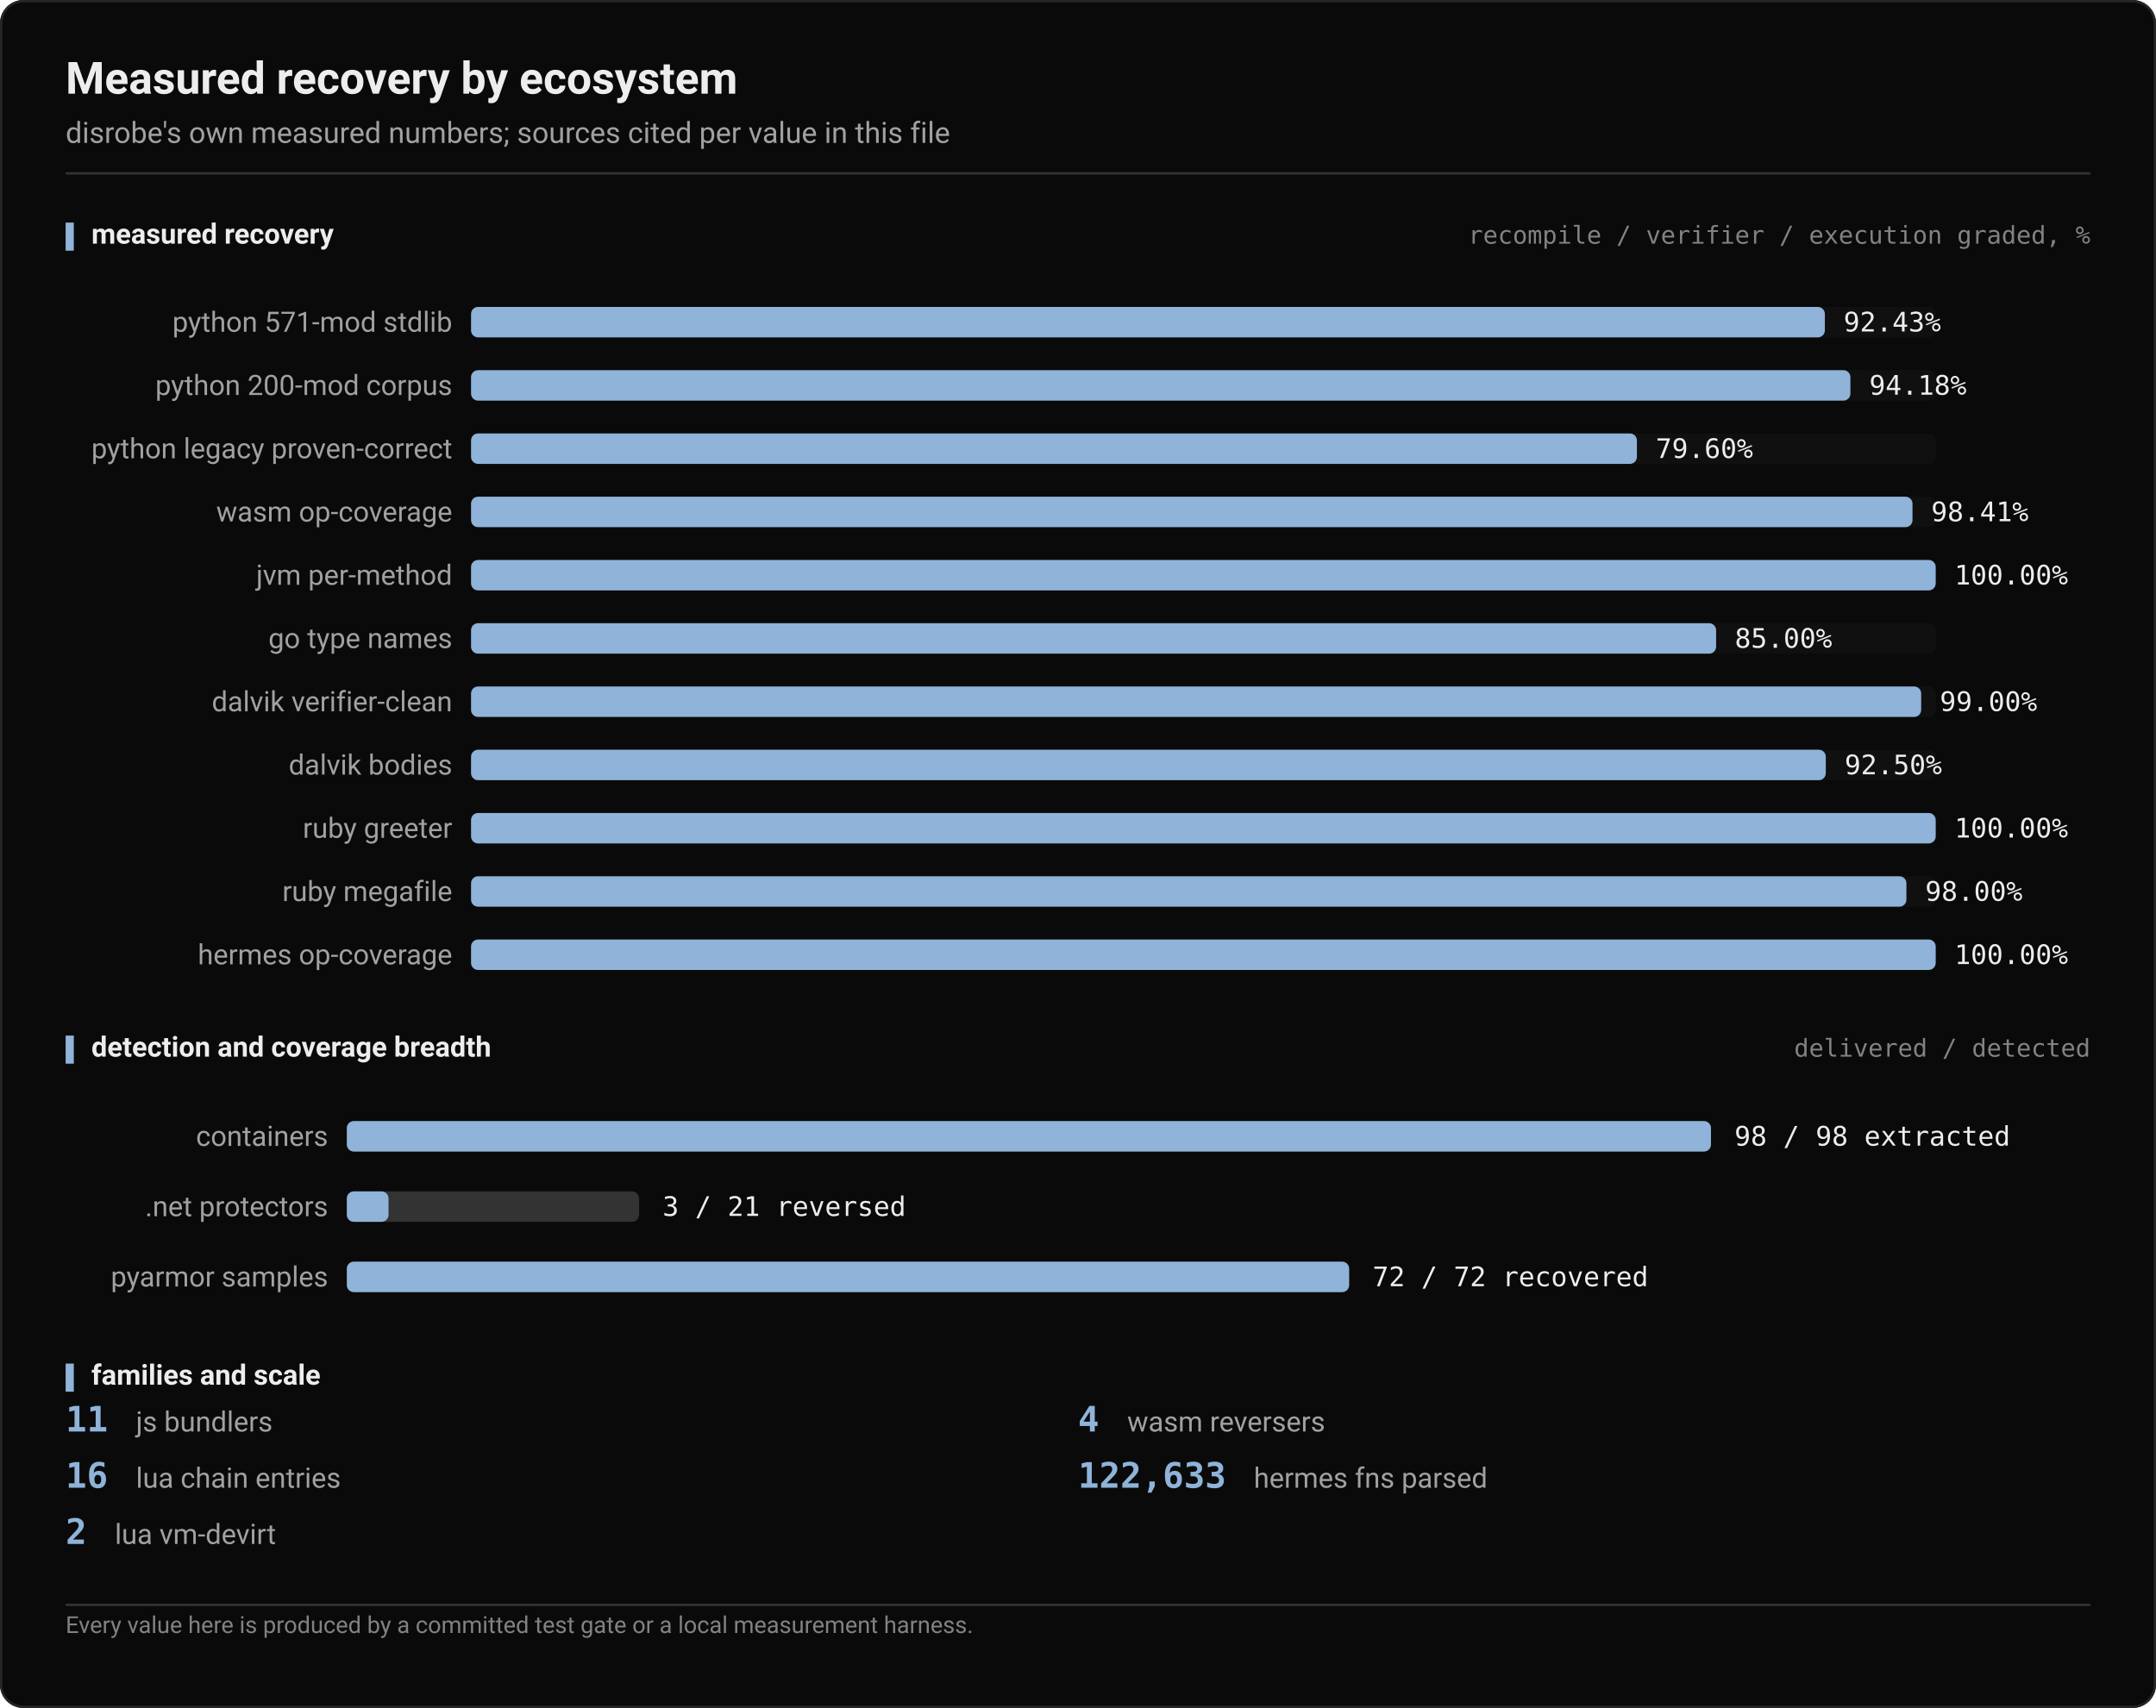
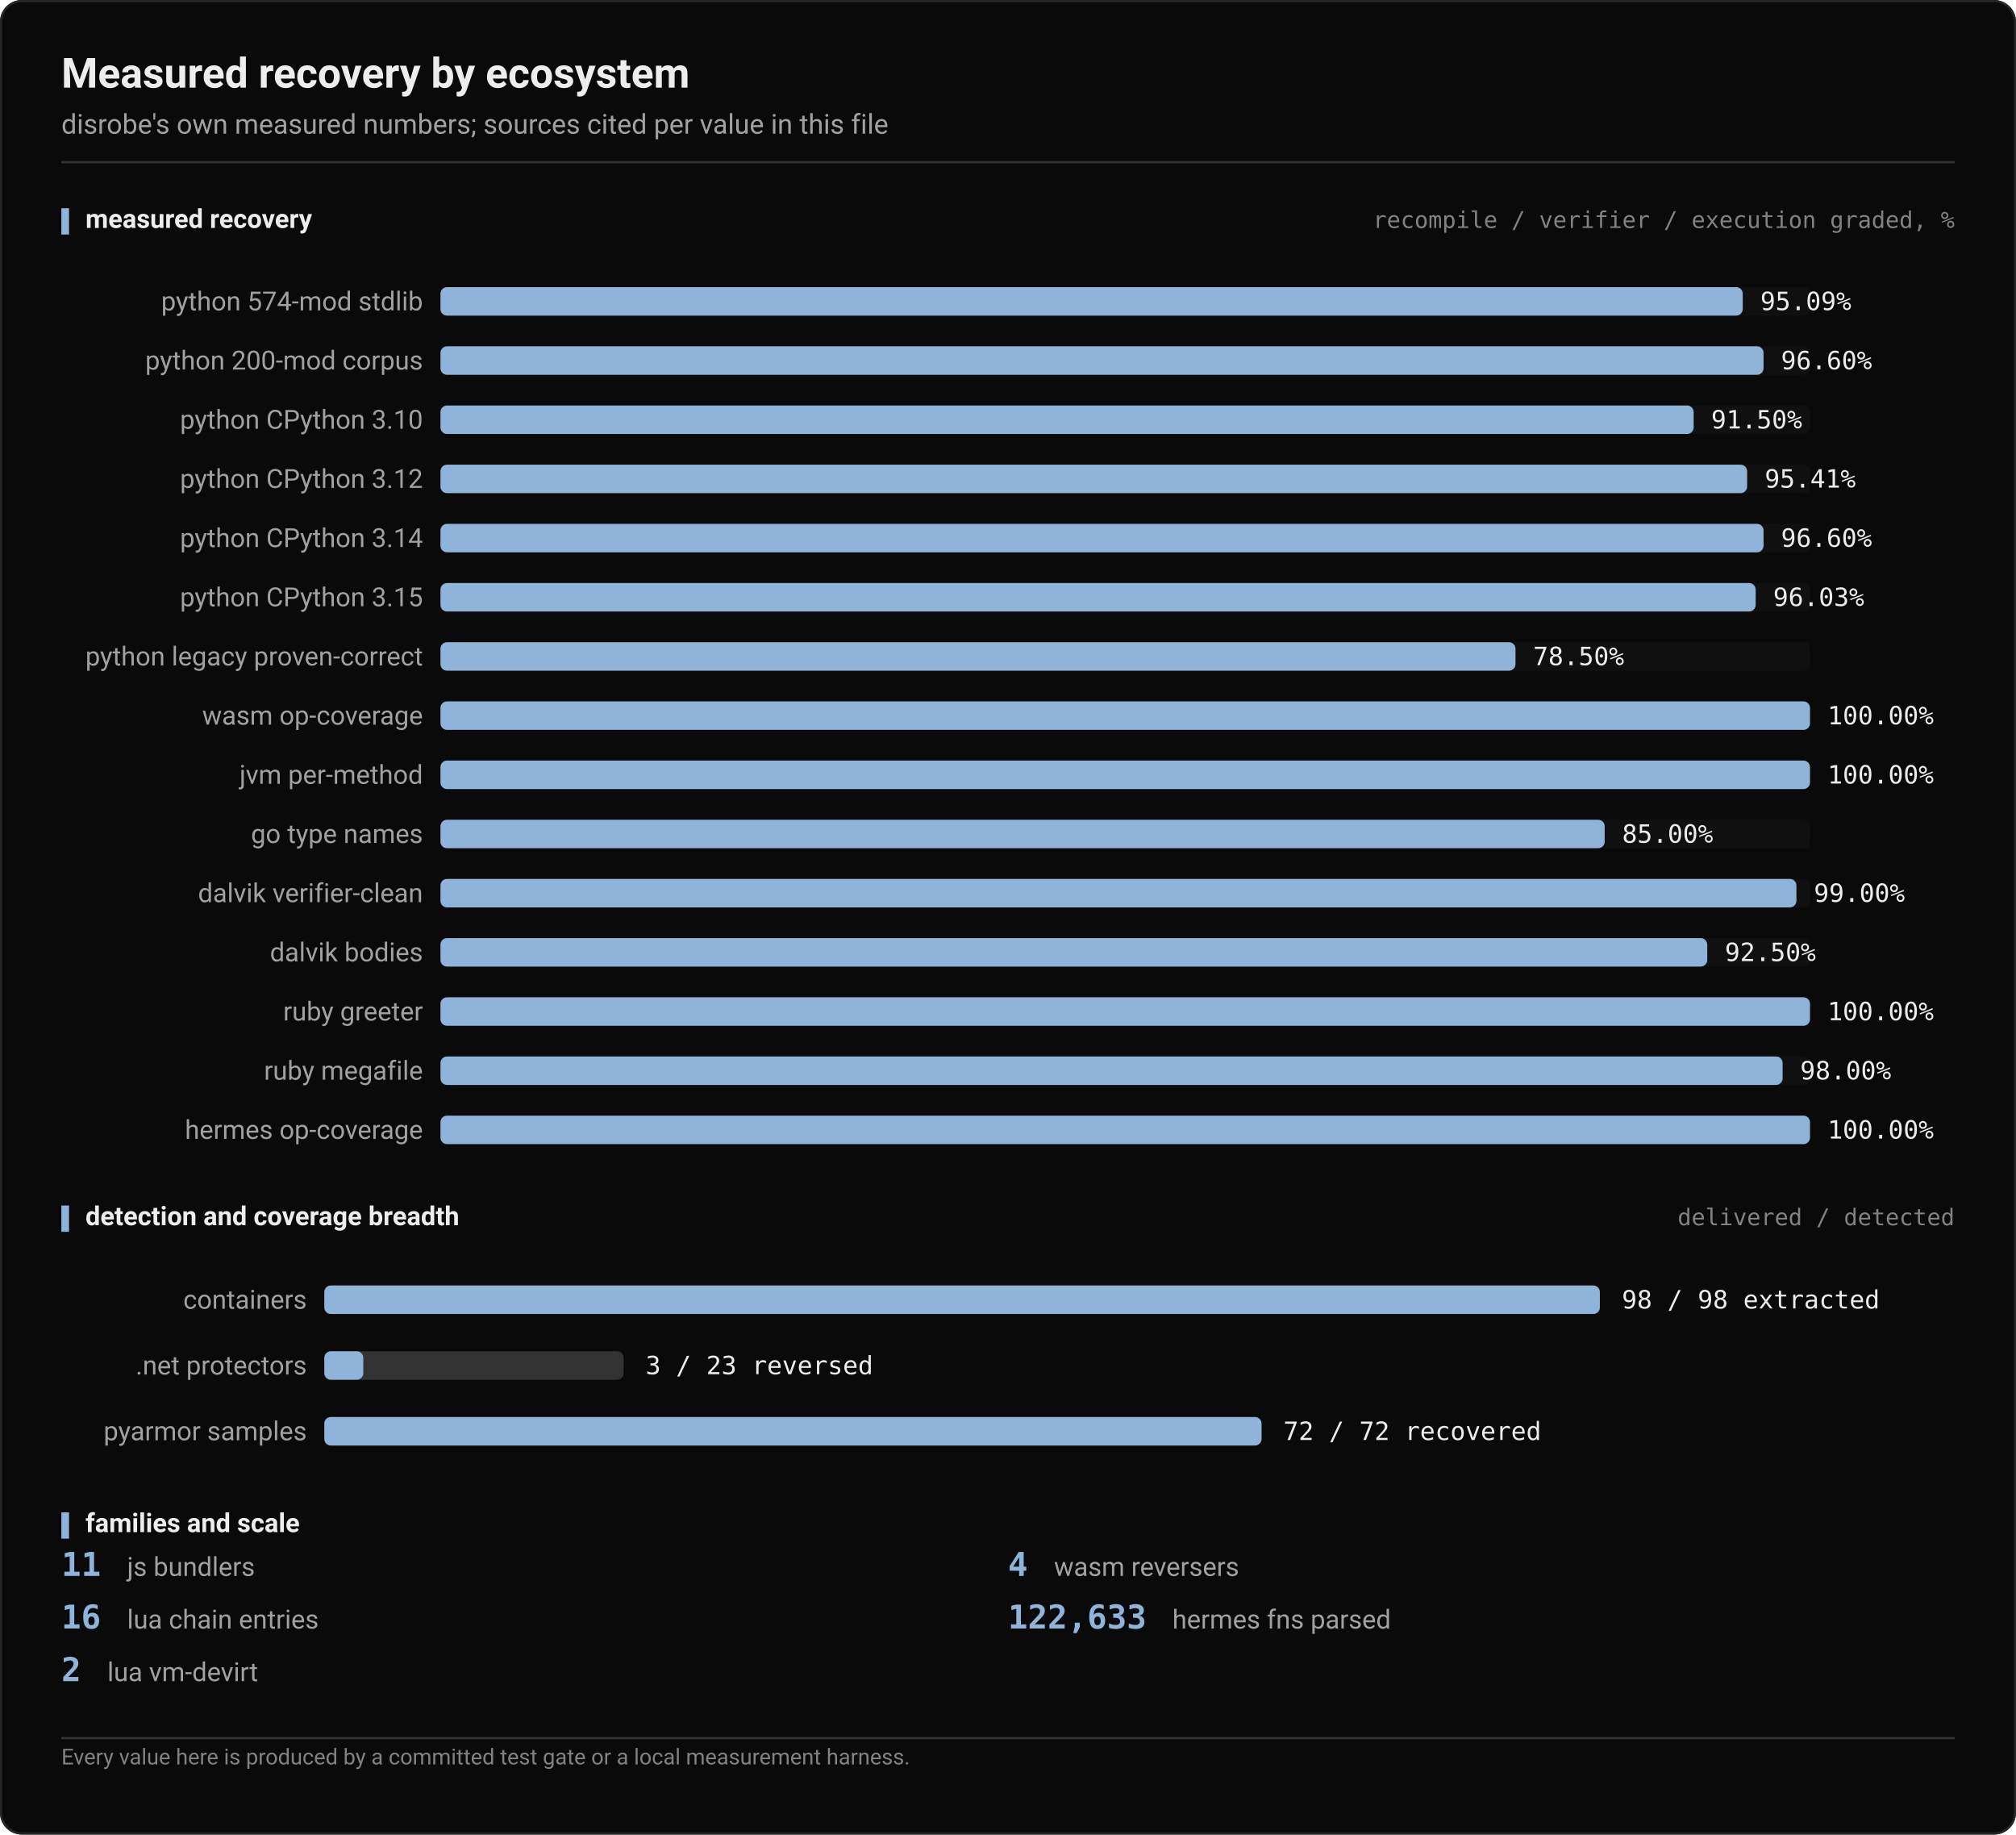
- <svg xmlns="http://www.w3.org/2000/svg" width="920" height="729" viewBox="0 0 920 729" font-family="system-ui, -apple-system, 'Segoe UI', Roboto, Helvetica, Arial, sans-serif">
-   <rect x="0" y="0" width="920" height="729" rx="10" fill="#0a0a0a" />
-   <rect x="0.5" y="0.5" width="919" height="728" rx="9.5" fill="none" stroke="#262626" />
+ <svg xmlns="http://www.w3.org/2000/svg" width="920" height="837" viewBox="0 0 920 837" font-family="system-ui, -apple-system, 'Segoe UI', Roboto, Helvetica, Arial, sans-serif">
+   <rect x="0" y="0" width="920" height="837" rx="10" fill="#0a0a0a" />
+   <rect x="0.5" y="0.5" width="919" height="836" rx="9.5" fill="none" stroke="#262626" />
  <text x="28.00" y="40.00" font-size="19" fill="#ededed" font-family="system-ui, -apple-system, 'Segoe UI', Roboto, Helvetica, Arial, sans-serif" text-anchor="start" font-weight="600">Measured recovery by ecosystem</text>
  <text x="28.00" y="61.00" font-size="12.5" fill="#a1a1a1" font-family="system-ui, -apple-system, 'Segoe UI', Roboto, Helvetica, Arial, sans-serif" text-anchor="start" font-weight="400">disrobe's own measured numbers; sources cited per value in this file</text>
  <line x1="28.00" y1="74.00" x2="892.00" y2="74.00" stroke="#333333" stroke-width="1" />
  <rect x="28.00" y="95.00" width="3.50" height="12.00" fill="#8fb3d9" />
  <text x="39.00" y="104.00" font-size="12" fill="#ededed" font-family="system-ui, -apple-system, 'Segoe UI', Roboto, Helvetica, Arial, sans-serif" text-anchor="start" font-weight="600">measured recovery</text>
  <text x="892.00" y="104.00" font-size="10.5" fill="#828282" font-family="'JetBrains Mono', ui-monospace, 'Cascadia Mono', 'Fira Code', SFMono-Regular, Menlo, Consolas, monospace" text-anchor="end" font-weight="400">recompile / verifier / execution graded, %</text>
-   <svg x="28.00" y="116.00" width="864" height="313" version="1.1" baseProfile="full" viewBox="0 0 864 313">
-     <rect width="864" height="313" x="0" y="0" fill="none" />
-     <text dominant-baseline="central" text-anchor="end" style="font-size:12px;font-family:system-ui, -apple-system, 'Segoe UI', Roboto, Helvetica, Arial, sans-serif;" xml:space="preserve" transform="translate(165 21.5)" fill="#a1a1a1">python 571-mod stdlib</text>
+   <svg x="28.00" y="116.00" width="864" height="421" version="1.1" baseProfile="full" viewBox="0 0 864 421">
+     <rect width="864" height="421" x="0" y="0" fill="none" />
+     <text dominant-baseline="central" text-anchor="end" style="font-size:12px;font-family:system-ui, -apple-system, 'Segoe UI', Roboto, Helvetica, Arial, sans-serif;" xml:space="preserve" transform="translate(165 21.5)" fill="#a1a1a1">python 574-mod stdlib</text>
    <text dominant-baseline="central" text-anchor="end" style="font-size:12px;font-family:system-ui, -apple-system, 'Segoe UI', Roboto, Helvetica, Arial, sans-serif;" xml:space="preserve" transform="translate(165 48.5)" fill="#a1a1a1">python 200-mod corpus</text>
-     <text dominant-baseline="central" text-anchor="end" style="font-size:12px;font-family:system-ui, -apple-system, 'Segoe UI', Roboto, Helvetica, Arial, sans-serif;" xml:space="preserve" transform="translate(165 75.5)" fill="#a1a1a1">python legacy proven-correct</text>
-     <text dominant-baseline="central" text-anchor="end" style="font-size:12px;font-family:system-ui, -apple-system, 'Segoe UI', Roboto, Helvetica, Arial, sans-serif;" xml:space="preserve" transform="translate(165 102.5)" fill="#a1a1a1">wasm op-coverage</text>
-     <text dominant-baseline="central" text-anchor="end" style="font-size:12px;font-family:system-ui, -apple-system, 'Segoe UI', Roboto, Helvetica, Arial, sans-serif;" xml:space="preserve" transform="translate(165 129.5)" fill="#a1a1a1">jvm per-method</text>
-     <text dominant-baseline="central" text-anchor="end" style="font-size:12px;font-family:system-ui, -apple-system, 'Segoe UI', Roboto, Helvetica, Arial, sans-serif;" xml:space="preserve" transform="translate(165 156.5)" fill="#a1a1a1">go type names</text>
-     <text dominant-baseline="central" text-anchor="end" style="font-size:12px;font-family:system-ui, -apple-system, 'Segoe UI', Roboto, Helvetica, Arial, sans-serif;" xml:space="preserve" transform="translate(165 183.5)" fill="#a1a1a1">dalvik verifier-clean</text>
-     <text dominant-baseline="central" text-anchor="end" style="font-size:12px;font-family:system-ui, -apple-system, 'Segoe UI', Roboto, Helvetica, Arial, sans-serif;" xml:space="preserve" transform="translate(165 210.5)" fill="#a1a1a1">dalvik bodies</text>
-     <text dominant-baseline="central" text-anchor="end" style="font-size:12px;font-family:system-ui, -apple-system, 'Segoe UI', Roboto, Helvetica, Arial, sans-serif;" xml:space="preserve" transform="translate(165 237.5)" fill="#a1a1a1">ruby greeter</text>
-     <text dominant-baseline="central" text-anchor="end" style="font-size:12px;font-family:system-ui, -apple-system, 'Segoe UI', Roboto, Helvetica, Arial, sans-serif;" xml:space="preserve" transform="translate(165 264.5)" fill="#a1a1a1">ruby megafile</text>
-     <text dominant-baseline="central" text-anchor="end" style="font-size:12px;font-family:system-ui, -apple-system, 'Segoe UI', Roboto, Helvetica, Arial, sans-serif;" xml:space="preserve" transform="translate(165 291.5)" fill="#a1a1a1">hermes op-coverage</text>
+     <text dominant-baseline="central" text-anchor="end" style="font-size:12px;font-family:system-ui, -apple-system, 'Segoe UI', Roboto, Helvetica, Arial, sans-serif;" xml:space="preserve" transform="translate(165 75.5)" fill="#a1a1a1">python CPython 3.10</text>
+     <text dominant-baseline="central" text-anchor="end" style="font-size:12px;font-family:system-ui, -apple-system, 'Segoe UI', Roboto, Helvetica, Arial, sans-serif;" xml:space="preserve" transform="translate(165 102.5)" fill="#a1a1a1">python CPython 3.12</text>
+     <text dominant-baseline="central" text-anchor="end" style="font-size:12px;font-family:system-ui, -apple-system, 'Segoe UI', Roboto, Helvetica, Arial, sans-serif;" xml:space="preserve" transform="translate(165 129.5)" fill="#a1a1a1">python CPython 3.14</text>
+     <text dominant-baseline="central" text-anchor="end" style="font-size:12px;font-family:system-ui, -apple-system, 'Segoe UI', Roboto, Helvetica, Arial, sans-serif;" xml:space="preserve" transform="translate(165 156.5)" fill="#a1a1a1">python CPython 3.15</text>
+     <text dominant-baseline="central" text-anchor="end" style="font-size:12px;font-family:system-ui, -apple-system, 'Segoe UI', Roboto, Helvetica, Arial, sans-serif;" xml:space="preserve" transform="translate(165 183.5)" fill="#a1a1a1">python legacy proven-correct</text>
+     <text dominant-baseline="central" text-anchor="end" style="font-size:12px;font-family:system-ui, -apple-system, 'Segoe UI', Roboto, Helvetica, Arial, sans-serif;" xml:space="preserve" transform="translate(165 210.5)" fill="#a1a1a1">wasm op-coverage</text>
+     <text dominant-baseline="central" text-anchor="end" style="font-size:12px;font-family:system-ui, -apple-system, 'Segoe UI', Roboto, Helvetica, Arial, sans-serif;" xml:space="preserve" transform="translate(165 237.5)" fill="#a1a1a1">jvm per-method</text>
+     <text dominant-baseline="central" text-anchor="end" style="font-size:12px;font-family:system-ui, -apple-system, 'Segoe UI', Roboto, Helvetica, Arial, sans-serif;" xml:space="preserve" transform="translate(165 264.5)" fill="#a1a1a1">go type names</text>
+     <text dominant-baseline="central" text-anchor="end" style="font-size:12px;font-family:system-ui, -apple-system, 'Segoe UI', Roboto, Helvetica, Arial, sans-serif;" xml:space="preserve" transform="translate(165 291.5)" fill="#a1a1a1">dalvik verifier-clean</text>
+     <text dominant-baseline="central" text-anchor="end" style="font-size:12px;font-family:system-ui, -apple-system, 'Segoe UI', Roboto, Helvetica, Arial, sans-serif;" xml:space="preserve" transform="translate(165 318.5)" fill="#a1a1a1">dalvik bodies</text>
+     <text dominant-baseline="central" text-anchor="end" style="font-size:12px;font-family:system-ui, -apple-system, 'Segoe UI', Roboto, Helvetica, Arial, sans-serif;" xml:space="preserve" transform="translate(165 345.5)" fill="#a1a1a1">ruby greeter</text>
+     <text dominant-baseline="central" text-anchor="end" style="font-size:12px;font-family:system-ui, -apple-system, 'Segoe UI', Roboto, Helvetica, Arial, sans-serif;" xml:space="preserve" transform="translate(165 372.5)" fill="#a1a1a1">ruby megafile</text>
+     <text dominant-baseline="central" text-anchor="end" style="font-size:12px;font-family:system-ui, -apple-system, 'Segoe UI', Roboto, Helvetica, Arial, sans-serif;" xml:space="preserve" transform="translate(165 399.5)" fill="#a1a1a1">hermes op-coverage</text>
    <path d="M176 15L795 15A3 3 0 0 1 798 18L798 25A3 3 0 0 1 795 28L176 28A3 3 0 0 1 173 25L173 18A3 3 0 0 1 176 15Z" fill="#101010" class="zr0-cls-0" />
    <path d="M176 42L795 42A3 3 0 0 1 798 45L798 52A3 3 0 0 1 795 55L176 55A3 3 0 0 1 173 52L173 45A3 3 0 0 1 176 42Z" fill="#101010" class="zr0-cls-0" />
    <path d="M176 69L795 69A3 3 0 0 1 798 72L798 79A3 3 0 0 1 795 82L176 82A3 3 0 0 1 173 79L173 72A3 3 0 0 1 176 69Z" fill="#101010" class="zr0-cls-0" />
    <path d="M176 96L795 96A3 3 0 0 1 798 99L798 106A3 3 0 0 1 795 109L176 109A3 3 0 0 1 173 106L173 99A3 3 0 0 1 176 96Z" fill="#101010" class="zr0-cls-0" />
    <path d="M176 123L795 123A3 3 0 0 1 798 126L798 133A3 3 0 0 1 795 136L176 136A3 3 0 0 1 173 133L173 126A3 3 0 0 1 176 123Z" fill="#101010" class="zr0-cls-0" />
    <path d="M176 150L795 150A3 3 0 0 1 798 153L798 160A3 3 0 0 1 795 163L176 163A3 3 0 0 1 173 160L173 153A3 3 0 0 1 176 150Z" fill="#101010" class="zr0-cls-0" />
    <path d="M176 177L795 177A3 3 0 0 1 798 180L798 187A3 3 0 0 1 795 190L176 190A3 3 0 0 1 173 187L173 180A3 3 0 0 1 176 177Z" fill="#101010" class="zr0-cls-0" />
    <path d="M176 204L795 204A3 3 0 0 1 798 207L798 214A3 3 0 0 1 795 217L176 217A3 3 0 0 1 173 214L173 207A3 3 0 0 1 176 204Z" fill="#101010" class="zr0-cls-0" />
    <path d="M176 231L795 231A3 3 0 0 1 798 234L798 241A3 3 0 0 1 795 244L176 244A3 3 0 0 1 173 241L173 234A3 3 0 0 1 176 231Z" fill="#101010" class="zr0-cls-0" />
    <path d="M176 258L795 258A3 3 0 0 1 798 261L798 268A3 3 0 0 1 795 271L176 271A3 3 0 0 1 173 268L173 261A3 3 0 0 1 176 258Z" fill="#101010" class="zr0-cls-0" />
    <path d="M176 285L795 285A3 3 0 0 1 798 288L798 295A3 3 0 0 1 795 298L176 298A3 3 0 0 1 173 295L173 288A3 3 0 0 1 176 285Z" fill="#101010" class="zr0-cls-0" />
-     <path d="M176 15L747.7 15A3 3 0 0 1 750.7 18L750.7 25A3 3 0 0 1 747.7 28L176 28A3 3 0 0 1 173 25L173 18A3 3 0 0 1 176 15Z" fill="#8fb3d9" ecmeta_series_index="0" ecmeta_data_index="0" ecmeta_ssr_type="chart" class="zr0-cls-1" />
-     <path d="M176 42L758.6 42A3 3 0 0 1 761.6 45L761.6 52A3 3 0 0 1 758.6 55L176 55A3 3 0 0 1 173 52L173 45A3 3 0 0 1 176 42Z" fill="#8fb3d9" ecmeta_series_index="0" ecmeta_data_index="1" ecmeta_ssr_type="chart" class="zr0-cls-1" />
-     <path d="M176 69L667.5 69A3 3 0 0 1 670.5 72L670.5 79A3 3 0 0 1 667.5 82L176 82A3 3 0 0 1 173 79L173 72A3 3 0 0 1 176 69Z" fill="#8fb3d9" ecmeta_series_index="0" ecmeta_data_index="2" ecmeta_ssr_type="chart" class="zr0-cls-1" />
-     <path d="M176 96L785.1 96A3 3 0 0 1 788.1 99L788.1 106A3 3 0 0 1 785.1 109L176 109A3 3 0 0 1 173 106L173 99A3 3 0 0 1 176 96Z" fill="#8fb3d9" ecmeta_series_index="0" ecmeta_data_index="3" ecmeta_ssr_type="chart" class="zr0-cls-1" />
-     <path d="M176 123L795 123A3 3 0 0 1 798 126L798 133A3 3 0 0 1 795 136L176 136A3 3 0 0 1 173 133L173 126A3 3 0 0 1 176 123Z" fill="#8fb3d9" ecmeta_series_index="0" ecmeta_data_index="4" ecmeta_ssr_type="chart" class="zr0-cls-1" />
-     <path d="M176 150L701.3 150A3 3 0 0 1 704.3 153L704.3 160A3 3 0 0 1 701.3 163L176 163A3 3 0 0 1 173 160L173 153A3 3 0 0 1 176 150Z" fill="#8fb3d9" ecmeta_series_index="0" ecmeta_data_index="5" ecmeta_ssr_type="chart" class="zr0-cls-1" />
-     <path d="M176 177L788.8 177A3 3 0 0 1 791.8 180L791.8 187A3 3 0 0 1 788.8 190L176 190A3 3 0 0 1 173 187L173 180A3 3 0 0 1 176 177Z" fill="#8fb3d9" ecmeta_series_index="0" ecmeta_data_index="6" ecmeta_ssr_type="chart" class="zr0-cls-1" />
-     <path d="M176 204L748.1 204A3 3 0 0 1 751.1 207L751.1 214A3 3 0 0 1 748.1 217L176 217A3 3 0 0 1 173 214L173 207A3 3 0 0 1 176 204Z" fill="#8fb3d9" ecmeta_series_index="0" ecmeta_data_index="7" ecmeta_ssr_type="chart" class="zr0-cls-1" />
+     <path d="M176 312L795 312A3 3 0 0 1 798 315L798 322A3 3 0 0 1 795 325L176 325A3 3 0 0 1 173 322L173 315A3 3 0 0 1 176 312Z" fill="#101010" class="zr0-cls-0" />
+     <path d="M176 339L795 339A3 3 0 0 1 798 342L798 349A3 3 0 0 1 795 352L176 352A3 3 0 0 1 173 349L173 342A3 3 0 0 1 176 339Z" fill="#101010" class="zr0-cls-0" />
+     <path d="M176 366L795 366A3 3 0 0 1 798 369L798 376A3 3 0 0 1 795 379L176 379A3 3 0 0 1 173 376L173 369A3 3 0 0 1 176 366Z" fill="#101010" class="zr0-cls-0" />
+     <path d="M176 393L795 393A3 3 0 0 1 798 396L798 403A3 3 0 0 1 795 406L176 406A3 3 0 0 1 173 403L173 396A3 3 0 0 1 176 393Z" fill="#101010" class="zr0-cls-0" />
+     <path d="M176 15L764.3 15A3 3 0 0 1 767.3 18L767.3 25A3 3 0 0 1 764.3 28L176 28A3 3 0 0 1 173 25L173 18A3 3 0 0 1 176 15Z" fill="#8fb3d9" ecmeta_series_index="0" ecmeta_data_index="0" ecmeta_ssr_type="chart" class="zr0-cls-1" />
+     <path d="M176 42L773.8 42A3 3 0 0 1 776.8 45L776.8 52A3 3 0 0 1 773.8 55L176 55A3 3 0 0 1 173 52L173 45A3 3 0 0 1 176 42Z" fill="#8fb3d9" ecmeta_series_index="0" ecmeta_data_index="1" ecmeta_ssr_type="chart" class="zr0-cls-1" />
+     <path d="M176 69L741.9 69A3 3 0 0 1 744.9 72L744.9 79A3 3 0 0 1 741.9 82L176 82A3 3 0 0 1 173 79L173 72A3 3 0 0 1 176 69Z" fill="#8fb3d9" ecmeta_series_index="0" ecmeta_data_index="2" ecmeta_ssr_type="chart" class="zr0-cls-1" />
+     <path d="M176 96L766.3 96A3 3 0 0 1 769.3 99L769.3 106A3 3 0 0 1 766.3 109L176 109A3 3 0 0 1 173 106L173 99A3 3 0 0 1 176 96Z" fill="#8fb3d9" ecmeta_series_index="0" ecmeta_data_index="3" ecmeta_ssr_type="chart" class="zr0-cls-1" />
+     <path d="M176 123L773.8 123A3 3 0 0 1 776.8 126L776.8 133A3 3 0 0 1 773.8 136L176 136A3 3 0 0 1 173 133L173 126A3 3 0 0 1 176 123Z" fill="#8fb3d9" ecmeta_series_index="0" ecmeta_data_index="4" ecmeta_ssr_type="chart" class="zr0-cls-1" />
+     <path d="M176 150L770.2 150A3 3 0 0 1 773.2 153L773.2 160A3 3 0 0 1 770.2 163L176 163A3 3 0 0 1 173 160L173 153A3 3 0 0 1 176 150Z" fill="#8fb3d9" ecmeta_series_index="0" ecmeta_data_index="5" ecmeta_ssr_type="chart" class="zr0-cls-1" />
+     <path d="M176 177L660.6 177A3 3 0 0 1 663.6 180L663.6 187A3 3 0 0 1 660.6 190L176 190A3 3 0 0 1 173 187L173 180A3 3 0 0 1 176 177Z" fill="#8fb3d9" ecmeta_series_index="0" ecmeta_data_index="6" ecmeta_ssr_type="chart" class="zr0-cls-1" />
+     <path d="M176 204L795 204A3 3 0 0 1 798 207L798 214A3 3 0 0 1 795 217L176 217A3 3 0 0 1 173 214L173 207A3 3 0 0 1 176 204Z" fill="#8fb3d9" ecmeta_series_index="0" ecmeta_data_index="7" ecmeta_ssr_type="chart" class="zr0-cls-1" />
    <path d="M176 231L795 231A3 3 0 0 1 798 234L798 241A3 3 0 0 1 795 244L176 244A3 3 0 0 1 173 241L173 234A3 3 0 0 1 176 231Z" fill="#8fb3d9" ecmeta_series_index="0" ecmeta_data_index="8" ecmeta_ssr_type="chart" class="zr0-cls-1" />
-     <path d="M176 258L782.5 258A3 3 0 0 1 785.5 261L785.5 268A3 3 0 0 1 782.5 271L176 271A3 3 0 0 1 173 268L173 261A3 3 0 0 1 176 258Z" fill="#8fb3d9" ecmeta_series_index="0" ecmeta_data_index="9" ecmeta_ssr_type="chart" class="zr0-cls-1" />
-     <path d="M176 285L795 285A3 3 0 0 1 798 288L798 295A3 3 0 0 1 795 298L176 298A3 3 0 0 1 173 295L173 288A3 3 0 0 1 176 285Z" fill="#8fb3d9" ecmeta_series_index="0" ecmeta_data_index="10" ecmeta_ssr_type="chart" class="zr0-cls-1" />
-     <text dominant-baseline="central" text-anchor="start" style="font-size:11.5px;font-family:'JetBrains Mono', ui-monospace, 'Cascadia Mono', 'Fira Code', SFMono-Regular, Menlo, Consolas, monospace;font-weight:500;" transform="translate(758.6875 21.5)" fill="#ededed">92.43%</text>
-     <text dominant-baseline="central" text-anchor="start" style="font-size:11.5px;font-family:'JetBrains Mono', ui-monospace, 'Cascadia Mono', 'Fira Code', SFMono-Regular, Menlo, Consolas, monospace;font-weight:500;" transform="translate(769.625 48.5)" fill="#ededed">94.18%</text>
-     <text dominant-baseline="central" text-anchor="start" style="font-size:11.5px;font-family:'JetBrains Mono', ui-monospace, 'Cascadia Mono', 'Fira Code', SFMono-Regular, Menlo, Consolas, monospace;font-weight:500;" transform="translate(678.5 75.5)" fill="#ededed">79.60%</text>
-     <text dominant-baseline="central" text-anchor="start" style="font-size:11.5px;font-family:'JetBrains Mono', ui-monospace, 'Cascadia Mono', 'Fira Code', SFMono-Regular, Menlo, Consolas, monospace;font-weight:500;" transform="translate(796.0625 102.5)" fill="#ededed">98.41%</text>
-     <text dominant-baseline="central" text-anchor="start" style="font-size:11.5px;font-family:'JetBrains Mono', ui-monospace, 'Cascadia Mono', 'Fira Code', SFMono-Regular, Menlo, Consolas, monospace;font-weight:500;" transform="translate(806 129.5)" fill="#ededed">100.00%</text>
-     <text dominant-baseline="central" text-anchor="start" style="font-size:11.5px;font-family:'JetBrains Mono', ui-monospace, 'Cascadia Mono', 'Fira Code', SFMono-Regular, Menlo, Consolas, monospace;font-weight:500;" transform="translate(712.25 156.5)" fill="#ededed">85.00%</text>
-     <text dominant-baseline="central" text-anchor="start" style="font-size:11.5px;font-family:'JetBrains Mono', ui-monospace, 'Cascadia Mono', 'Fira Code', SFMono-Regular, Menlo, Consolas, monospace;font-weight:500;" transform="translate(799.75 183.5)" fill="#ededed">99.00%</text>
-     <text dominant-baseline="central" text-anchor="start" style="font-size:11.5px;font-family:'JetBrains Mono', ui-monospace, 'Cascadia Mono', 'Fira Code', SFMono-Regular, Menlo, Consolas, monospace;font-weight:500;" transform="translate(759.125 210.5)" fill="#ededed">92.50%</text>
+     <path d="M176 258L701.3 258A3 3 0 0 1 704.3 261L704.3 268A3 3 0 0 1 701.3 271L176 271A3 3 0 0 1 173 268L173 261A3 3 0 0 1 176 258Z" fill="#8fb3d9" ecmeta_series_index="0" ecmeta_data_index="9" ecmeta_ssr_type="chart" class="zr0-cls-1" />
+     <path d="M176 285L788.8 285A3 3 0 0 1 791.8 288L791.8 295A3 3 0 0 1 788.8 298L176 298A3 3 0 0 1 173 295L173 288A3 3 0 0 1 176 285Z" fill="#8fb3d9" ecmeta_series_index="0" ecmeta_data_index="10" ecmeta_ssr_type="chart" class="zr0-cls-1" />
+     <path d="M176 312L748.1 312A3 3 0 0 1 751.1 315L751.1 322A3 3 0 0 1 748.1 325L176 325A3 3 0 0 1 173 322L173 315A3 3 0 0 1 176 312Z" fill="#8fb3d9" ecmeta_series_index="0" ecmeta_data_index="11" ecmeta_ssr_type="chart" class="zr0-cls-1" />
+     <path d="M176 339L795 339A3 3 0 0 1 798 342L798 349A3 3 0 0 1 795 352L176 352A3 3 0 0 1 173 349L173 342A3 3 0 0 1 176 339Z" fill="#8fb3d9" ecmeta_series_index="0" ecmeta_data_index="12" ecmeta_ssr_type="chart" class="zr0-cls-1" />
+     <path d="M176 366L782.5 366A3 3 0 0 1 785.5 369L785.5 376A3 3 0 0 1 782.5 379L176 379A3 3 0 0 1 173 376L173 369A3 3 0 0 1 176 366Z" fill="#8fb3d9" ecmeta_series_index="0" ecmeta_data_index="13" ecmeta_ssr_type="chart" class="zr0-cls-1" />
+     <path d="M176 393L795 393A3 3 0 0 1 798 396L798 403A3 3 0 0 1 795 406L176 406A3 3 0 0 1 173 403L173 396A3 3 0 0 1 176 393Z" fill="#8fb3d9" ecmeta_series_index="0" ecmeta_data_index="14" ecmeta_ssr_type="chart" class="zr0-cls-1" />
+     <text dominant-baseline="central" text-anchor="start" style="font-size:11.5px;font-family:'JetBrains Mono', ui-monospace, 'Cascadia Mono', 'Fira Code', SFMono-Regular, Menlo, Consolas, monospace;font-weight:500;" transform="translate(775.3125 21.5)" fill="#ededed">95.09%</text>
+     <text dominant-baseline="central" text-anchor="start" style="font-size:11.5px;font-family:'JetBrains Mono', ui-monospace, 'Cascadia Mono', 'Fira Code', SFMono-Regular, Menlo, Consolas, monospace;font-weight:500;" transform="translate(784.75 48.5)" fill="#ededed">96.60%</text>
+     <text dominant-baseline="central" text-anchor="start" style="font-size:11.5px;font-family:'JetBrains Mono', ui-monospace, 'Cascadia Mono', 'Fira Code', SFMono-Regular, Menlo, Consolas, monospace;font-weight:500;" transform="translate(752.875 75.5)" fill="#ededed">91.50%</text>
+     <text dominant-baseline="central" text-anchor="start" style="font-size:11.5px;font-family:'JetBrains Mono', ui-monospace, 'Cascadia Mono', 'Fira Code', SFMono-Regular, Menlo, Consolas, monospace;font-weight:500;" transform="translate(777.3125 102.5)" fill="#ededed">95.41%</text>
+     <text dominant-baseline="central" text-anchor="start" style="font-size:11.5px;font-family:'JetBrains Mono', ui-monospace, 'Cascadia Mono', 'Fira Code', SFMono-Regular, Menlo, Consolas, monospace;font-weight:500;" transform="translate(784.75 129.5)" fill="#ededed">96.60%</text>
+     <text dominant-baseline="central" text-anchor="start" style="font-size:11.5px;font-family:'JetBrains Mono', ui-monospace, 'Cascadia Mono', 'Fira Code', SFMono-Regular, Menlo, Consolas, monospace;font-weight:500;" transform="translate(781.1875 156.5)" fill="#ededed">96.03%</text>
+     <text dominant-baseline="central" text-anchor="start" style="font-size:11.5px;font-family:'JetBrains Mono', ui-monospace, 'Cascadia Mono', 'Fira Code', SFMono-Regular, Menlo, Consolas, monospace;font-weight:500;" transform="translate(671.625 183.5)" fill="#ededed">78.50%</text>
+     <text dominant-baseline="central" text-anchor="start" style="font-size:11.5px;font-family:'JetBrains Mono', ui-monospace, 'Cascadia Mono', 'Fira Code', SFMono-Regular, Menlo, Consolas, monospace;font-weight:500;" transform="translate(806 210.5)" fill="#ededed">100.00%</text>
    <text dominant-baseline="central" text-anchor="start" style="font-size:11.5px;font-family:'JetBrains Mono', ui-monospace, 'Cascadia Mono', 'Fira Code', SFMono-Regular, Menlo, Consolas, monospace;font-weight:500;" transform="translate(806 237.5)" fill="#ededed">100.00%</text>
-     <text dominant-baseline="central" text-anchor="start" style="font-size:11.5px;font-family:'JetBrains Mono', ui-monospace, 'Cascadia Mono', 'Fira Code', SFMono-Regular, Menlo, Consolas, monospace;font-weight:500;" transform="translate(793.5 264.5)" fill="#ededed">98.00%</text>
-     <text dominant-baseline="central" text-anchor="start" style="font-size:11.5px;font-family:'JetBrains Mono', ui-monospace, 'Cascadia Mono', 'Fira Code', SFMono-Regular, Menlo, Consolas, monospace;font-weight:500;" transform="translate(806 291.5)" fill="#ededed">100.00%</text>
+     <text dominant-baseline="central" text-anchor="start" style="font-size:11.5px;font-family:'JetBrains Mono', ui-monospace, 'Cascadia Mono', 'Fira Code', SFMono-Regular, Menlo, Consolas, monospace;font-weight:500;" transform="translate(712.25 264.5)" fill="#ededed">85.00%</text>
+     <text dominant-baseline="central" text-anchor="start" style="font-size:11.5px;font-family:'JetBrains Mono', ui-monospace, 'Cascadia Mono', 'Fira Code', SFMono-Regular, Menlo, Consolas, monospace;font-weight:500;" transform="translate(799.75 291.5)" fill="#ededed">99.00%</text>
+     <text dominant-baseline="central" text-anchor="start" style="font-size:11.5px;font-family:'JetBrains Mono', ui-monospace, 'Cascadia Mono', 'Fira Code', SFMono-Regular, Menlo, Consolas, monospace;font-weight:500;" transform="translate(759.125 318.5)" fill="#ededed">92.50%</text>
+     <text dominant-baseline="central" text-anchor="start" style="font-size:11.5px;font-family:'JetBrains Mono', ui-monospace, 'Cascadia Mono', 'Fira Code', SFMono-Regular, Menlo, Consolas, monospace;font-weight:500;" transform="translate(806 345.5)" fill="#ededed">100.00%</text>
+     <text dominant-baseline="central" text-anchor="start" style="font-size:11.5px;font-family:'JetBrains Mono', ui-monospace, 'Cascadia Mono', 'Fira Code', SFMono-Regular, Menlo, Consolas, monospace;font-weight:500;" transform="translate(793.5 372.5)" fill="#ededed">98.00%</text>
+     <text dominant-baseline="central" text-anchor="start" style="font-size:11.5px;font-family:'JetBrains Mono', ui-monospace, 'Cascadia Mono', 'Fira Code', SFMono-Regular, Menlo, Consolas, monospace;font-weight:500;" transform="translate(806 399.5)" fill="#ededed">100.00%</text>
    <style>
.zr0-cls-0:hover {
pointer-events:none;
}
.zr0-cls-1:hover {
cursor:pointer;
fill:rgba(157,196,238,1);
}



</style>
  </svg>
-   <rect x="28.00" y="442.00" width="3.50" height="12.00" fill="#8fb3d9" />
-   <text x="39.00" y="451.00" font-size="12" fill="#ededed" font-family="system-ui, -apple-system, 'Segoe UI', Roboto, Helvetica, Arial, sans-serif" text-anchor="start" font-weight="600">detection and coverage breadth</text>
-   <text x="892.00" y="451.00" font-size="10.5" fill="#828282" font-family="'JetBrains Mono', ui-monospace, 'Cascadia Mono', 'Fira Code', SFMono-Regular, Menlo, Consolas, monospace" text-anchor="end" font-weight="400">delivered / detected</text>
-   <svg x="28.00" y="463.00" width="864" height="104" version="1.1" baseProfile="full" viewBox="0 0 864 104">
+   <rect x="28.00" y="550.00" width="3.50" height="12.00" fill="#8fb3d9" />
+   <text x="39.00" y="559.00" font-size="12" fill="#ededed" font-family="system-ui, -apple-system, 'Segoe UI', Roboto, Helvetica, Arial, sans-serif" text-anchor="start" font-weight="600">detection and coverage breadth</text>
+   <text x="892.00" y="559.00" font-size="10.5" fill="#828282" font-family="'JetBrains Mono', ui-monospace, 'Cascadia Mono', 'Fira Code', SFMono-Regular, Menlo, Consolas, monospace" text-anchor="end" font-weight="400">delivered / detected</text>
+   <svg x="28.00" y="571.00" width="864" height="104" version="1.1" baseProfile="full" viewBox="0 0 864 104">
    <rect width="864" height="104" x="0" y="0" fill="none" />
    <text dominant-baseline="central" text-anchor="end" style="font-size:12px;font-family:system-ui, -apple-system, 'Segoe UI', Roboto, Helvetica, Arial, sans-serif;" transform="translate(112 22)" fill="#a1a1a1">containers</text>
    <text dominant-baseline="central" text-anchor="end" style="font-size:12px;font-family:system-ui, -apple-system, 'Segoe UI', Roboto, Helvetica, Arial, sans-serif;" xml:space="preserve" transform="translate(112 52)" fill="#a1a1a1">.net protectors</text>
    <text dominant-baseline="central" text-anchor="end" style="font-size:12px;font-family:system-ui, -apple-system, 'Segoe UI', Roboto, Helvetica, Arial, sans-serif;" xml:space="preserve" transform="translate(112 82)" fill="#a1a1a1">pyarmor samples</text>
    <path d="M123 15.5L699.1 15.5A3 3 0 0 1 702.1 18.5L702.1 25.5A3 3 0 0 1 699.1 28.5L123 28.5A3 3 0 0 1 120 25.5L120 18.5A3 3 0 0 1 123 15.5Z" fill="#333333" ecmeta_series_index="0" ecmeta_data_index="0" ecmeta_ssr_type="chart" class="zr1-cls-2" />
-     <path d="M123 45.5L241.7 45.5A3 3 0 0 1 244.7 48.5L244.7 55.5A3 3 0 0 1 241.7 58.5L123 58.5A3 3 0 0 1 120 55.5L120 48.5A3 3 0 0 1 123 45.5Z" fill="#333333" ecmeta_series_index="0" ecmeta_data_index="1" ecmeta_ssr_type="chart" class="zr1-cls-2" />
+     <path d="M123 45.5L253.6 45.5A3 3 0 0 1 256.6 48.5L256.6 55.5A3 3 0 0 1 253.6 58.5L123 58.5A3 3 0 0 1 120 55.5L120 48.5A3 3 0 0 1 123 45.5Z" fill="#333333" ecmeta_series_index="0" ecmeta_data_index="1" ecmeta_ssr_type="chart" class="zr1-cls-2" />
    <path d="M123 75.5L544.7 75.5A3 3 0 0 1 547.7 78.5L547.7 85.5A3 3 0 0 1 544.7 88.5L123 88.5A3 3 0 0 1 120 85.5L120 78.5A3 3 0 0 1 123 75.5Z" fill="#333333" ecmeta_series_index="0" ecmeta_data_index="2" ecmeta_ssr_type="chart" class="zr1-cls-2" />
    <text dominant-baseline="central" text-anchor="start" style="font-size:11.5px;font-family:'JetBrains Mono', ui-monospace, 'Cascadia Mono', 'Fira Code', SFMono-Regular, Menlo, Consolas, monospace;font-weight:500;" xml:space="preserve" transform="translate(712.12 22)" fill="#ededed">98 / 98 extracted</text>
-     <text dominant-baseline="central" text-anchor="start" style="font-size:11.5px;font-family:'JetBrains Mono', ui-monospace, 'Cascadia Mono', 'Fira Code', SFMono-Regular, Menlo, Consolas, monospace;font-weight:500;" xml:space="preserve" transform="translate(254.74 52)" fill="#ededed">3 / 21 reversed</text>
+     <text dominant-baseline="central" text-anchor="start" style="font-size:11.5px;font-family:'JetBrains Mono', ui-monospace, 'Cascadia Mono', 'Fira Code', SFMono-Regular, Menlo, Consolas, monospace;font-weight:500;" xml:space="preserve" transform="translate(266.62 52)" fill="#ededed">3 / 23 reversed</text>
    <text dominant-baseline="central" text-anchor="start" style="font-size:11.5px;font-family:'JetBrains Mono', ui-monospace, 'Cascadia Mono', 'Fira Code', SFMono-Regular, Menlo, Consolas, monospace;font-weight:500;" xml:space="preserve" transform="translate(557.68 82)" fill="#ededed">72 / 72 recovered</text>
    <path d="M123 15.5L699.1 15.5A3 3 0 0 1 702.1 18.5L702.1 25.5A3 3 0 0 1 699.1 28.5L123 28.5A3 3 0 0 1 120 25.5L120 18.5A3 3 0 0 1 123 15.5Z" fill="#8fb3d9" ecmeta_series_index="1" ecmeta_data_index="0" ecmeta_ssr_type="chart" class="zr1-cls-3" />
    <path d="M123 45.5L134.8 45.5A3 3 0 0 1 137.8 48.5L137.8 55.5A3 3 0 0 1 134.8 58.5L123 58.5A3 3 0 0 1 120 55.5L120 48.5A3 3 0 0 1 123 45.5Z" fill="#8fb3d9" ecmeta_series_index="1" ecmeta_data_index="1" ecmeta_ssr_type="chart" class="zr1-cls-3" />
    <path d="M123 75.5L544.7 75.5A3 3 0 0 1 547.7 78.5L547.7 85.5A3 3 0 0 1 544.7 88.5L123 88.5A3 3 0 0 1 120 85.5L120 78.5A3 3 0 0 1 123 75.5Z" fill="#8fb3d9" ecmeta_series_index="1" ecmeta_data_index="2" ecmeta_ssr_type="chart" class="zr1-cls-3" />
    <style>
.zr1-cls-2:hover {
cursor:pointer;
fill:rgba(56,56,56,1);
}
.zr1-cls-3:hover {
cursor:pointer;
fill:rgba(157,196,238,1);
}



</style>
  </svg>
-   <rect x="28.00" y="582.00" width="3.50" height="12.00" fill="#8fb3d9" />
-   <text x="39.00" y="591.00" font-size="12" fill="#ededed" font-family="system-ui, -apple-system, 'Segoe UI', Roboto, Helvetica, Arial, sans-serif" text-anchor="start" font-weight="600">families and scale</text>
-   <text x="28.00" y="611.00" font-size="15" fill="#8fb3d9" font-family="'JetBrains Mono', ui-monospace, 'Cascadia Mono', 'Fira Code', SFMono-Regular, Menlo, Consolas, monospace" text-anchor="start" font-weight="600">11</text>
-   <text x="58.00" y="611.00" font-size="12" fill="#a1a1a1" font-family="system-ui, -apple-system, 'Segoe UI', Roboto, Helvetica, Arial, sans-serif" text-anchor="start" font-weight="400">js bundlers</text>
-   <text x="28.00" y="635.00" font-size="15" fill="#8fb3d9" font-family="'JetBrains Mono', ui-monospace, 'Cascadia Mono', 'Fira Code', SFMono-Regular, Menlo, Consolas, monospace" text-anchor="start" font-weight="600">16</text>
-   <text x="58.00" y="635.00" font-size="12" fill="#a1a1a1" font-family="system-ui, -apple-system, 'Segoe UI', Roboto, Helvetica, Arial, sans-serif" text-anchor="start" font-weight="400">lua chain entries</text>
-   <text x="28.00" y="659.00" font-size="15" fill="#8fb3d9" font-family="'JetBrains Mono', ui-monospace, 'Cascadia Mono', 'Fira Code', SFMono-Regular, Menlo, Consolas, monospace" text-anchor="start" font-weight="600">2</text>
-   <text x="49.00" y="659.00" font-size="12" fill="#a1a1a1" font-family="system-ui, -apple-system, 'Segoe UI', Roboto, Helvetica, Arial, sans-serif" text-anchor="start" font-weight="400">lua vm-devirt</text>
-   <text x="460.00" y="611.00" font-size="15" fill="#8fb3d9" font-family="'JetBrains Mono', ui-monospace, 'Cascadia Mono', 'Fira Code', SFMono-Regular, Menlo, Consolas, monospace" text-anchor="start" font-weight="600">4</text>
-   <text x="481.00" y="611.00" font-size="12" fill="#a1a1a1" font-family="system-ui, -apple-system, 'Segoe UI', Roboto, Helvetica, Arial, sans-serif" text-anchor="start" font-weight="400">wasm reversers</text>
-   <text x="460.00" y="635.00" font-size="15" fill="#8fb3d9" font-family="'JetBrains Mono', ui-monospace, 'Cascadia Mono', 'Fira Code', SFMono-Regular, Menlo, Consolas, monospace" text-anchor="start" font-weight="600">122,633</text>
-   <text x="535.00" y="635.00" font-size="12" fill="#a1a1a1" font-family="system-ui, -apple-system, 'Segoe UI', Roboto, Helvetica, Arial, sans-serif" text-anchor="start" font-weight="400">hermes fns parsed</text>
-   <line x1="28.00" y1="685.00" x2="892.00" y2="685.00" stroke="#333333" stroke-width="1" />
-   <text x="28.00" y="697.00" font-size="10" fill="#828282" font-family="system-ui, -apple-system, 'Segoe UI', Roboto, Helvetica, Arial, sans-serif" text-anchor="start" font-weight="400">Every value here is produced by a committed test gate or a local measurement harness.</text>
+   <rect x="28.00" y="690.00" width="3.50" height="12.00" fill="#8fb3d9" />
+   <text x="39.00" y="699.00" font-size="12" fill="#ededed" font-family="system-ui, -apple-system, 'Segoe UI', Roboto, Helvetica, Arial, sans-serif" text-anchor="start" font-weight="600">families and scale</text>
+   <text x="28.00" y="719.00" font-size="15" fill="#8fb3d9" font-family="'JetBrains Mono', ui-monospace, 'Cascadia Mono', 'Fira Code', SFMono-Regular, Menlo, Consolas, monospace" text-anchor="start" font-weight="600">11</text>
+   <text x="58.00" y="719.00" font-size="12" fill="#a1a1a1" font-family="system-ui, -apple-system, 'Segoe UI', Roboto, Helvetica, Arial, sans-serif" text-anchor="start" font-weight="400">js bundlers</text>
+   <text x="28.00" y="743.00" font-size="15" fill="#8fb3d9" font-family="'JetBrains Mono', ui-monospace, 'Cascadia Mono', 'Fira Code', SFMono-Regular, Menlo, Consolas, monospace" text-anchor="start" font-weight="600">16</text>
+   <text x="58.00" y="743.00" font-size="12" fill="#a1a1a1" font-family="system-ui, -apple-system, 'Segoe UI', Roboto, Helvetica, Arial, sans-serif" text-anchor="start" font-weight="400">lua chain entries</text>
+   <text x="28.00" y="767.00" font-size="15" fill="#8fb3d9" font-family="'JetBrains Mono', ui-monospace, 'Cascadia Mono', 'Fira Code', SFMono-Regular, Menlo, Consolas, monospace" text-anchor="start" font-weight="600">2</text>
+   <text x="49.00" y="767.00" font-size="12" fill="#a1a1a1" font-family="system-ui, -apple-system, 'Segoe UI', Roboto, Helvetica, Arial, sans-serif" text-anchor="start" font-weight="400">lua vm-devirt</text>
+   <text x="460.00" y="719.00" font-size="15" fill="#8fb3d9" font-family="'JetBrains Mono', ui-monospace, 'Cascadia Mono', 'Fira Code', SFMono-Regular, Menlo, Consolas, monospace" text-anchor="start" font-weight="600">4</text>
+   <text x="481.00" y="719.00" font-size="12" fill="#a1a1a1" font-family="system-ui, -apple-system, 'Segoe UI', Roboto, Helvetica, Arial, sans-serif" text-anchor="start" font-weight="400">wasm reversers</text>
+   <text x="460.00" y="743.00" font-size="15" fill="#8fb3d9" font-family="'JetBrains Mono', ui-monospace, 'Cascadia Mono', 'Fira Code', SFMono-Regular, Menlo, Consolas, monospace" text-anchor="start" font-weight="600">122,633</text>
+   <text x="535.00" y="743.00" font-size="12" fill="#a1a1a1" font-family="system-ui, -apple-system, 'Segoe UI', Roboto, Helvetica, Arial, sans-serif" text-anchor="start" font-weight="400">hermes fns parsed</text>
+   <line x1="28.00" y1="793.00" x2="892.00" y2="793.00" stroke="#333333" stroke-width="1" />
+   <text x="28.00" y="805.00" font-size="10" fill="#828282" font-family="system-ui, -apple-system, 'Segoe UI', Roboto, Helvetica, Arial, sans-serif" text-anchor="start" font-weight="400">Every value here is produced by a committed test gate or a local measurement harness.</text>
</svg>
